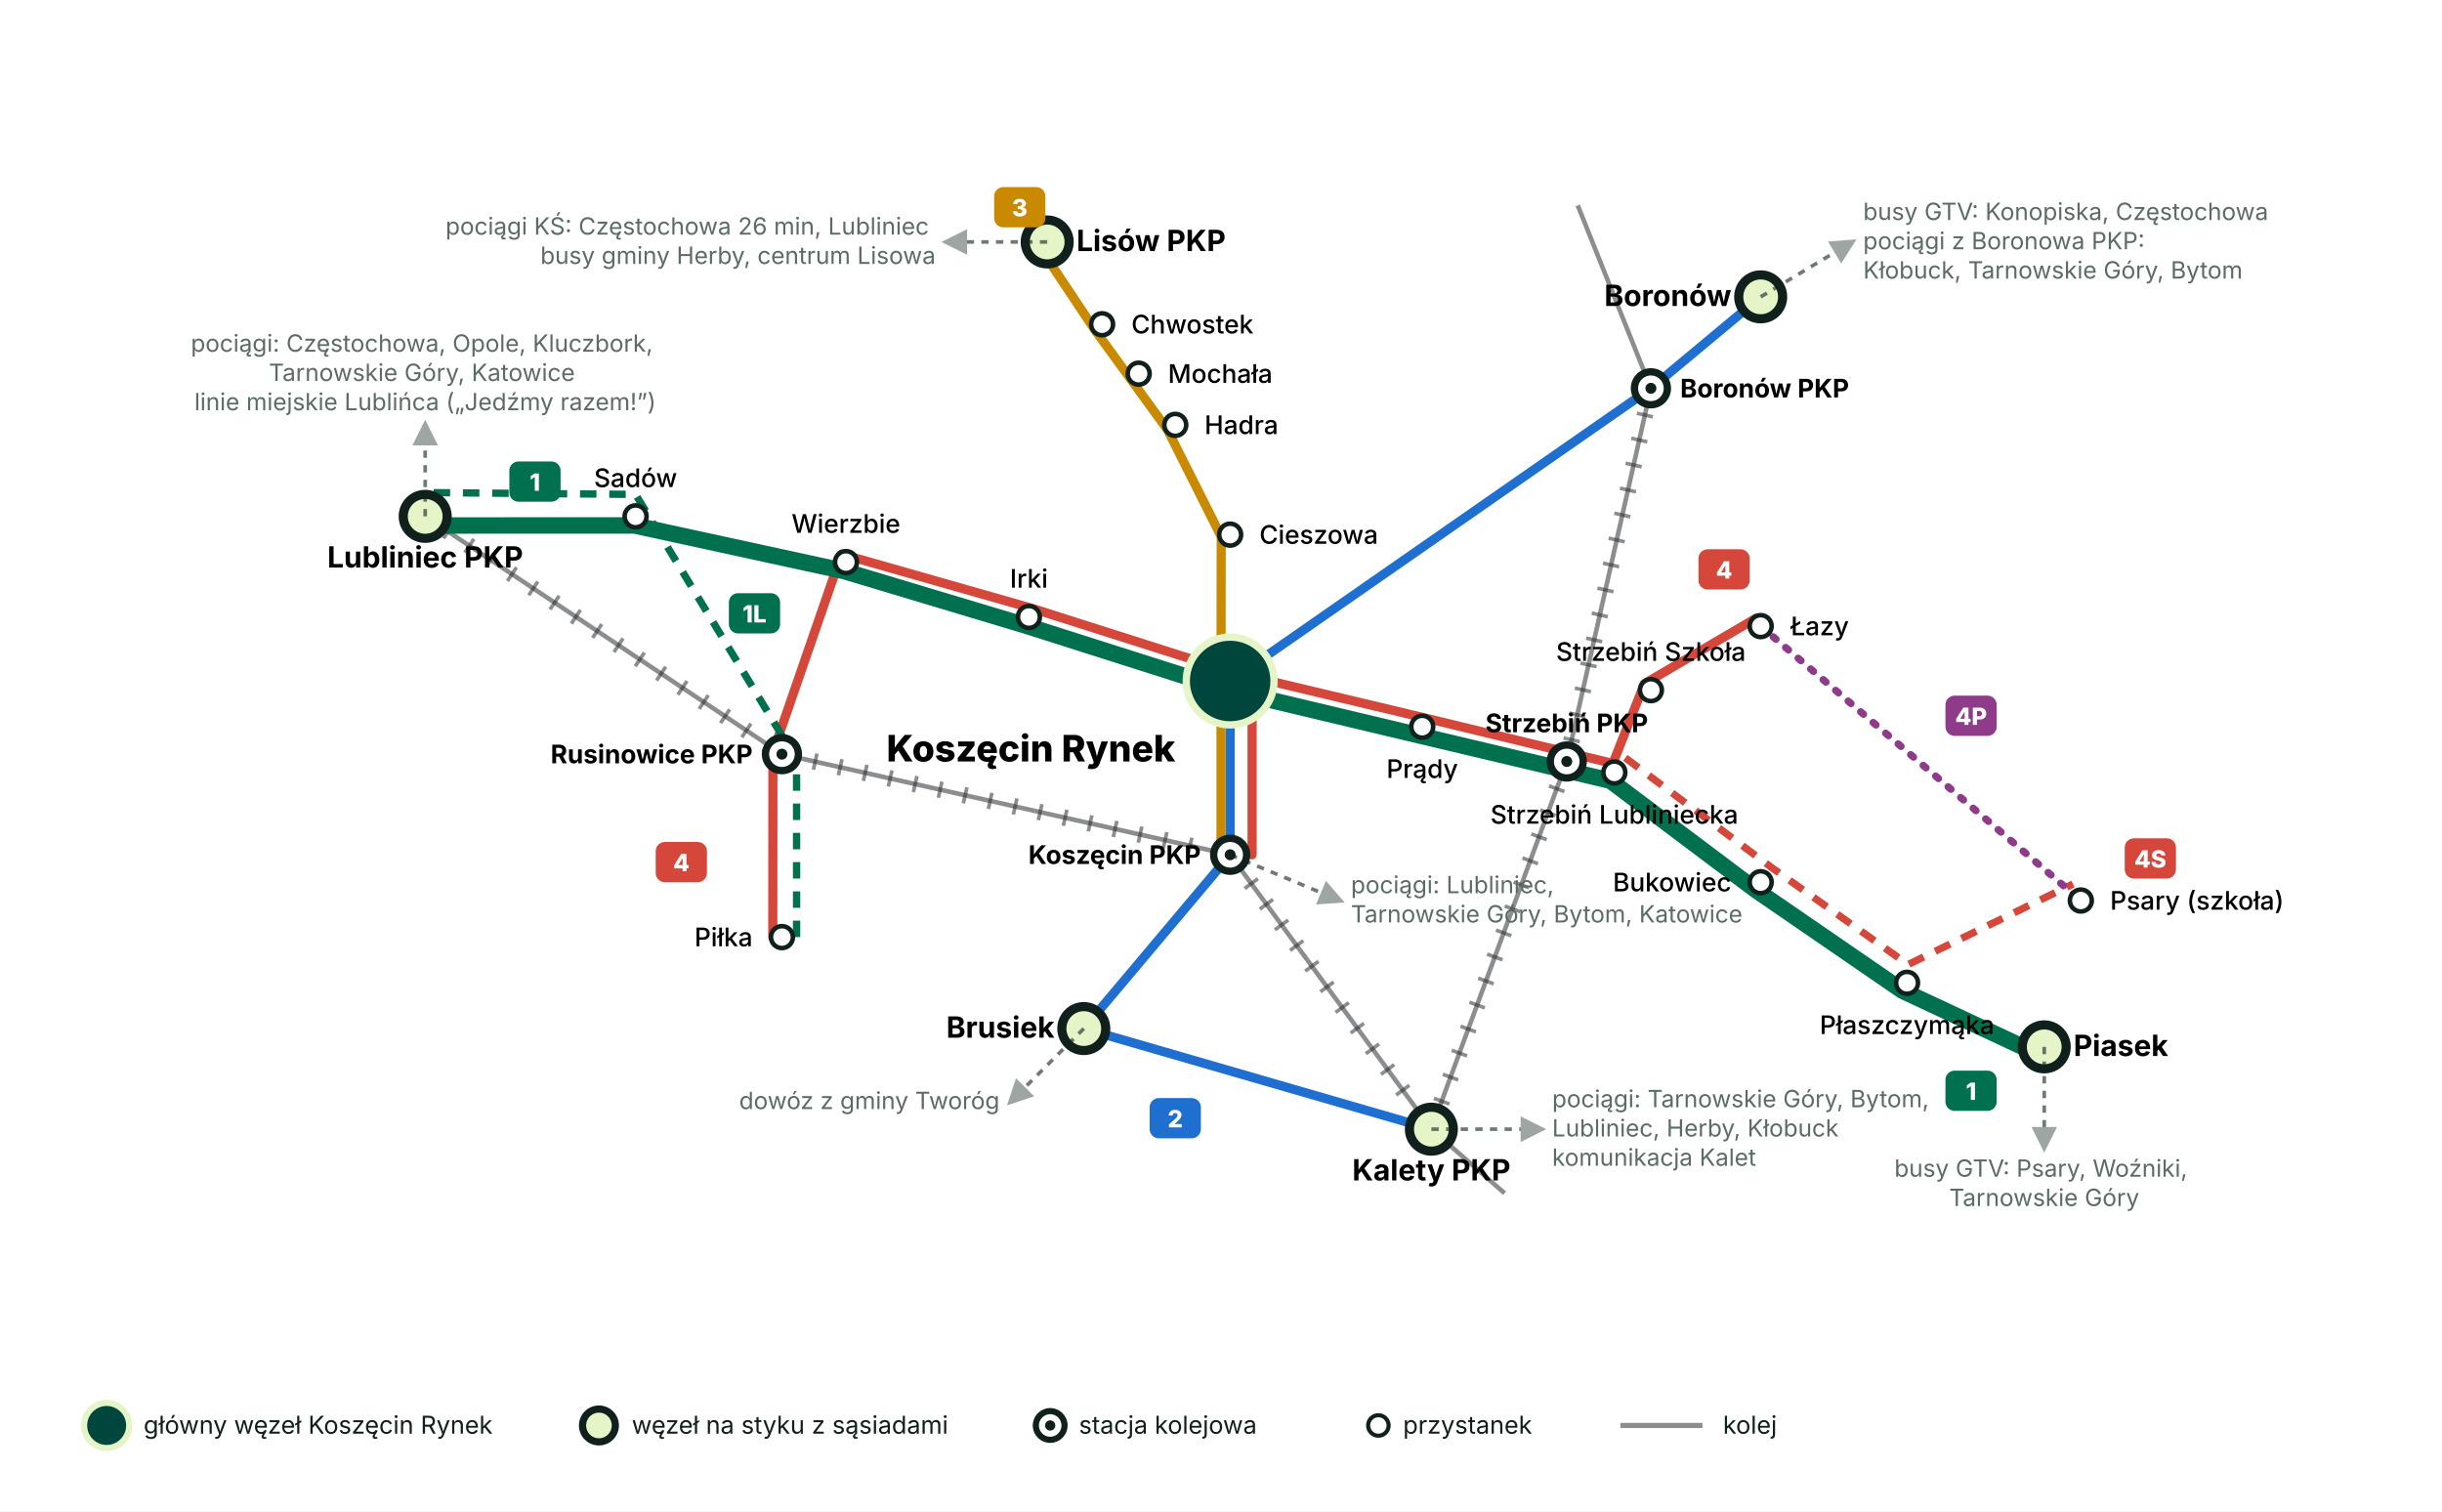
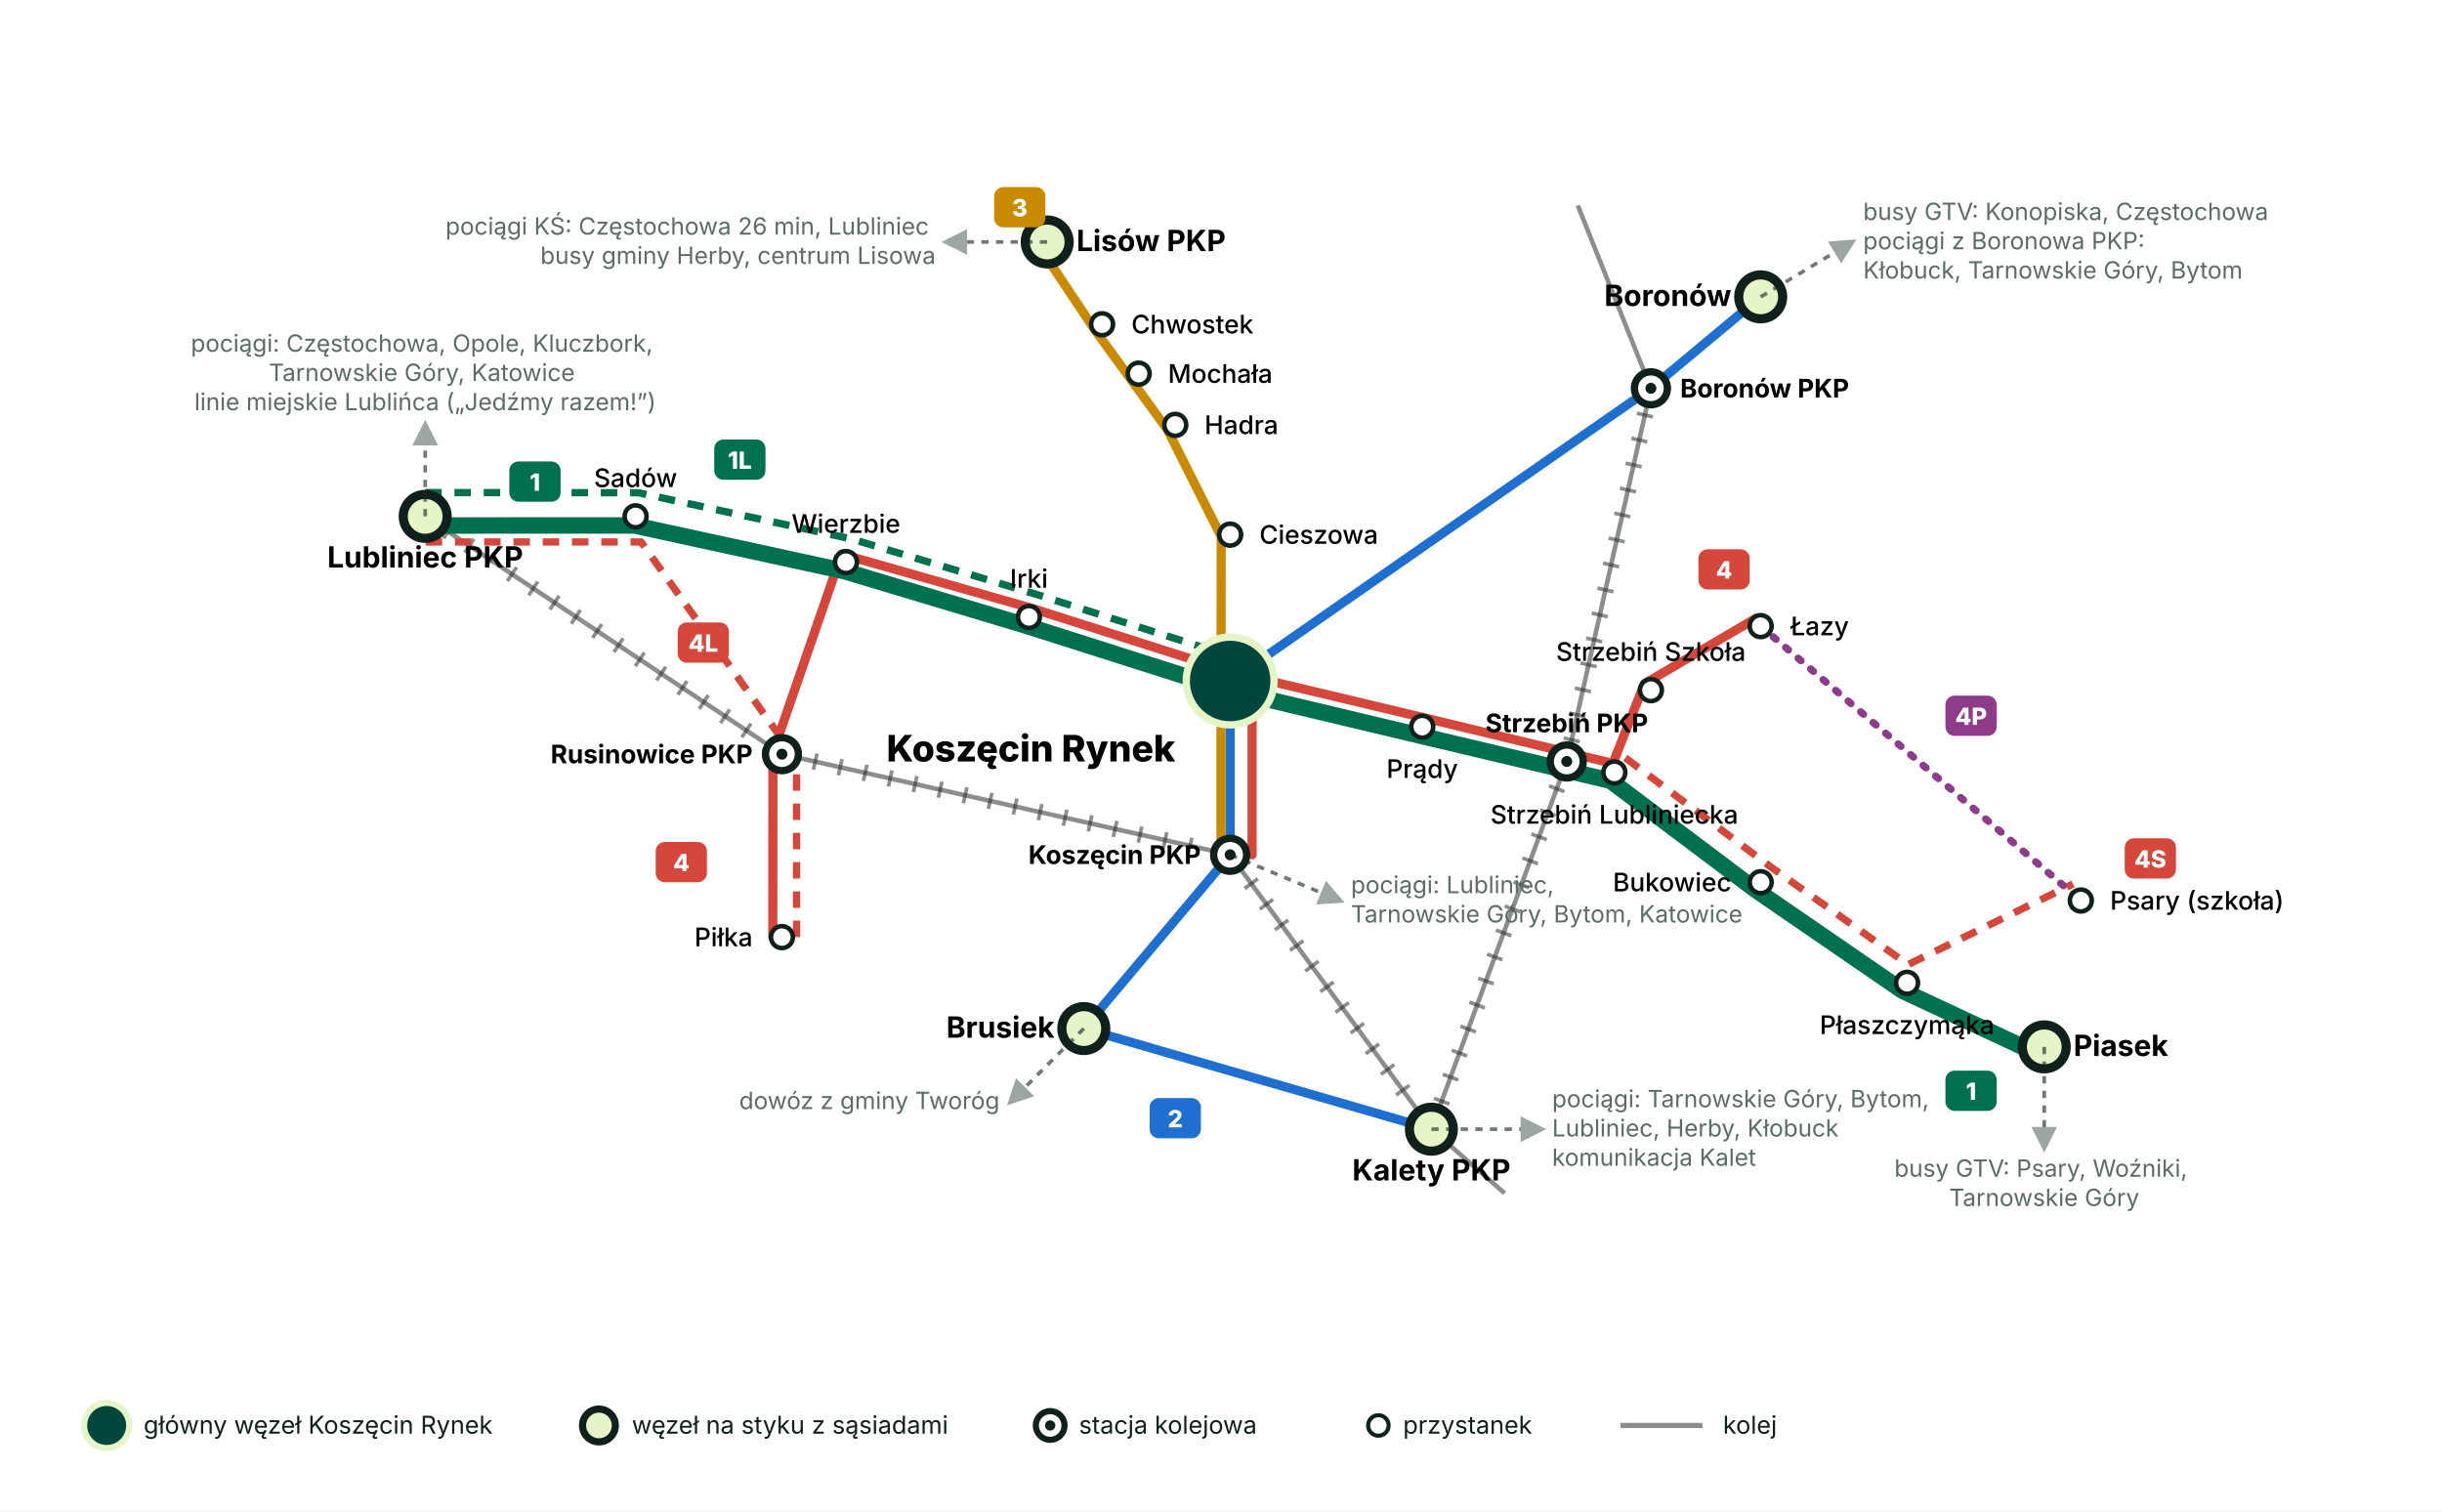
<svg xmlns="http://www.w3.org/2000/svg" viewBox="0 105 1190.55 736.89" preserveAspectRatio="xMidYMid meet">
  <rect width="1190.55" height="841.89" fill="#fff" />
  <text x="40" y="62" font-family="Inter, system-ui, Segoe UI, Roboto, sans-serif" font-weight="800" font-size="28" fill="#10201c">Schemat linii – węzeł Koszęcin Rynek</text>
  <text x="40" y="88" font-family="Inter, system-ui, Segoe UI, Roboto, sans-serif" font-size="13" fill="#5b6b66">Schemat, nie mapa w skali. Gruba linia: co godzinę, cienka: co 2 godziny, przerywana: propozycje. Strzałki: dokąd można jechać dalej z końców linii.</text>
  <svg x="20" y="110" width="1150.55" height="671.89" viewBox="-150 -10 1290 600">
    <style>text{font-family:Inter}</style>
    <defs>
      <marker id="ar" viewBox="0 0 10 10" refX="8" refY="5" markerWidth="7" markerHeight="7" orient="auto-start-reverse">
        <path d="M0,0L10,5L0,10z" fill="#5b6b66" />
      </marker>
    </defs>
    <polyline points="60,190 255,320 500,375 610,525" fill="none" stroke="#2b2f33" stroke-width="2.5" opacity=".55" />
    <polyline points="60,190 255,320 500,375 610,525" fill="none" stroke="#2b2f33" stroke-width="9" stroke-dasharray="2 12" opacity=".55" />
    <polyline points="730,120 684,324 610,525" fill="none" stroke="#2b2f33" stroke-width="2.5" opacity=".55" />
    <polyline points="730,120 684,324 610,525" fill="none" stroke="#2b2f33" stroke-width="9" stroke-dasharray="2 12" opacity=".55" />
    <polyline points="610,525 650,560" stroke="#2b2f33" stroke-width="2.5" opacity=".55" />
    <polyline points="730,120 690,20" stroke="#2b2f33" stroke-width="2.5" opacity=".55" />
    <polyline points="787.481,245.681 726.464,281.464 709.21,325.063 606.158,300.136 501.344,275.184 391.478,240.224 287.572,210.629 250.071,319.159 250,420" fill="none" stroke="#d4473a" stroke-width="5" stroke-linecap="round" stroke-linejoin="round" />
    <polyline points="942.886,484.531 867.489,449.324 787.082,394.06 707.912,334.543 603.842,309.864 498.656,284.816 388.522,249.776 288.761,219.844 174.46,194.971 60,195" fill="none" stroke="#00704f" stroke-width="9" stroke-linecap="round" stroke-linejoin="round" />
    <polyline points="790,70 730,120 500,280 500,375 420,470 610,525" fill="none" stroke="#1f6fd1" stroke-width="5" stroke-linecap="round" stroke-linejoin="round" />
    <polyline points="395.84,42.774 425.904,87.867 465.729,142.6 495.111,201.048 495,280 495,375" fill="none" stroke="#c98a00" stroke-width="5" stroke-linecap="round" stroke-linejoin="round" />
    <polyline points="512,280 512,375" fill="none" stroke="#d4473a" stroke-width="5" stroke-linecap="round" stroke-linejoin="round" />
-     <polyline points="263,420 263,323 175,178 60,177" fill="none" stroke="#00704f" stroke-width="4" stroke-dasharray="9 7" stroke-linejoin="round" />
+     <polyline points="60,177 176.405,177.076 293.222,202.406 393.844,232.581 503.942,267.612" fill="none" stroke="#00704f" stroke-width="4" stroke-dasharray="9 7" stroke-linejoin="round" />
+     <polyline points="263,420 263,323 178,204 60,204" fill="none" stroke="#d4473a" stroke-width="4" stroke-dasharray="9 7" stroke-linejoin="round" />
    <polyline points="716,322 795.836,381.88 870.57,435.016 960.719,390.963" fill="none" stroke="#d4473a" stroke-width="4" stroke-dasharray="9 7" stroke-linejoin="round" />
    <polyline points="790,250 965,400" fill="none" stroke="#8e3b8a" stroke-width="4" stroke-dasharray="2 7" stroke-linecap="round" stroke-linejoin="round" />
    <circle cx="60" cy="190" r="12" fill="#e6f5c8" stroke="#10201c" stroke-width="5" />
    <text x="60" y="218" text-anchor="middle" font-size="16" font-weight="700">Lubliniec PKP</text>
    <circle cx="175" cy="190" r="6" fill="#ffffff" stroke="#10201c" stroke-width="2.5" />
    <text x="175" y="174" text-anchor="middle" font-size="14" font-weight="500">Sadów</text>
    <circle cx="290" cy="215" r="6" fill="#ffffff" stroke="#10201c" stroke-width="2.5" />
    <text x="290" y="199" text-anchor="middle" font-size="14" font-weight="500">Wierzbie</text>
    <circle cx="390" cy="245" r="6" fill="#ffffff" stroke="#10201c" stroke-width="2.5" />
    <text x="390" y="229" text-anchor="middle" font-size="14" font-weight="500">Irki</text>
    <circle cx="500" cy="280" r="24" fill="#00463c" stroke="#e6f5c8" stroke-width="4" />
    <text x="470" y="324" text-anchor="end" font-size="20" font-weight="800">Koszęcin Rynek</text>
    <circle cx="500" cy="375" r="9" fill="#ffffff" stroke="#10201c" stroke-width="4" />
    <circle cx="500" cy="375" r="3" fill="#10201c" />
    <text x="484" y="380" text-anchor="end" font-size="14" font-weight="700">Koszęcin PKP</text>
    <circle cx="684" cy="324" r="9" fill="#ffffff" stroke="#10201c" stroke-width="4" />
    <circle cx="684" cy="324" r="3" fill="#10201c" />
    <text x="684" y="308" text-anchor="middle" font-size="14" font-weight="700">Strzebiń PKP</text>
    <circle cx="710" cy="330" r="6" fill="#ffffff" stroke="#10201c" stroke-width="2.5" />
    <text x="710" y="358" text-anchor="middle" font-size="14" font-weight="500">Strzebiń Lubliniecka</text>
    <circle cx="730" cy="285" r="6" fill="#ffffff" stroke="#10201c" stroke-width="2.5" />
    <text x="730" y="269" text-anchor="middle" font-size="14" font-weight="500">Strzebiń Szkoła</text>
    <circle cx="605" cy="305" r="6" fill="#ffffff" stroke="#10201c" stroke-width="2.5" />
    <text x="605" y="333" text-anchor="middle" font-size="14" font-weight="500">Prądy</text>
    <circle cx="965" cy="400" r="6" fill="#ffffff" stroke="#10201c" stroke-width="2.5" />
    <text x="981" y="405" text-anchor="start" font-size="14" font-weight="500">Psary (szkoła)</text>
    <circle cx="790" cy="250" r="6" fill="#ffffff" stroke="#10201c" stroke-width="2.5" />
    <text x="806" y="255" text-anchor="start" font-size="14" font-weight="500">Łazy</text>
    <circle cx="790" cy="390" r="6" fill="#ffffff" stroke="#10201c" stroke-width="2.5" />
    <text x="774" y="395" text-anchor="end" font-size="14" font-weight="500">Bukowiec</text>
    <circle cx="870" cy="445" r="6" fill="#ffffff" stroke="#10201c" stroke-width="2.5" />
    <text x="870" y="473" text-anchor="middle" font-size="14" font-weight="500">Płaszczymąka</text>
    <circle cx="945" cy="480" r="12" fill="#e6f5c8" stroke="#10201c" stroke-width="5" />
    <text x="961" y="485" text-anchor="start" font-size="16" font-weight="700">Piasek</text>
    <circle cx="790" cy="70" r="12" fill="#e6f5c8" stroke="#10201c" stroke-width="5" />
    <text x="774" y="75" text-anchor="end" font-size="16" font-weight="700">Boronów</text>
    <circle cx="730" cy="120" r="9" fill="#ffffff" stroke="#10201c" stroke-width="4" />
    <circle cx="730" cy="120" r="3" fill="#10201c" />
    <text x="746" y="125" text-anchor="start" font-size="14" font-weight="700">Boronów PKP</text>
    <circle cx="400" cy="40" r="12" fill="#e6f5c8" stroke="#10201c" stroke-width="5" />
    <text x="416" y="45" text-anchor="start" font-size="16" font-weight="700">Lisów PKP</text>
    <circle cx="430" cy="85" r="6" fill="#ffffff" stroke="#10201c" stroke-width="2.5" />
    <text x="446" y="90" text-anchor="start" font-size="14" font-weight="500">Chwostek</text>
    <circle cx="450" cy="112" r="6" fill="#ffffff" stroke="#10201c" stroke-width="2.5" />
    <text x="466" y="117" text-anchor="start" font-size="14" font-weight="500">Mochała</text>
    <circle cx="470" cy="140" r="6" fill="#ffffff" stroke="#10201c" stroke-width="2.5" />
    <text x="486" y="145" text-anchor="start" font-size="14" font-weight="500">Hadra</text>
    <circle cx="500" cy="200" r="6" fill="#ffffff" stroke="#10201c" stroke-width="2.5" />
    <text x="516" y="205" text-anchor="start" font-size="14" font-weight="500">Cieszowa</text>
    <circle cx="420" cy="470" r="12" fill="#e6f5c8" stroke="#10201c" stroke-width="5" />
    <text x="404" y="475" text-anchor="end" font-size="16" font-weight="700">Brusiek</text>
    <circle cx="610" cy="525" r="12" fill="#e6f5c8" stroke="#10201c" stroke-width="5" />
    <text x="610" y="553" text-anchor="middle" font-size="16" font-weight="700">Kalety PKP</text>
    <circle cx="255" cy="320" r="9" fill="#ffffff" stroke="#10201c" stroke-width="4" />
    <circle cx="255" cy="320" r="3" fill="#10201c" />
    <text x="239" y="325" text-anchor="end" font-size="14" font-weight="700">Rusinowice PKP</text>
    <circle cx="255" cy="420" r="6" fill="#ffffff" stroke="#10201c" stroke-width="2.5" />
    <text x="239" y="425" text-anchor="end" font-size="14" font-weight="500">Piłka</text>
    <line x1="60" y1="190" x2="60" y2="140" stroke="#10201c" stroke-width="2" stroke-dasharray="4 4" opacity=".6" marker-end="url(#ar)" />
    <text x="60" y="100" text-anchor="middle" font-size="13" fill="#5b6b66">
      <tspan x="60" dy="0">pociągi: Częstochowa, Opole, Kluczbork,</tspan>
      <tspan x="60" dy="16">Tarnowskie Góry, Katowice</tspan>
      <tspan x="60" dy="16">linie miejskie Lublińca („Jedźmy razem!”)</tspan>
    </text>
    <line x1="400" y1="40" x2="345" y2="40" stroke="#10201c" stroke-width="2" stroke-dasharray="4 4" opacity=".6" marker-end="url(#ar)" />
    <text x="339" y="36" text-anchor="end" font-size="13" fill="#5b6b66">
      <tspan x="339" dy="0">pociągi KŚ: Częstochowa 26 min, Lubliniec</tspan>
      <tspan x="339" dy="16">busy gminy Herby, centrum Lisowa</tspan>
    </text>
    <line x1="790" y1="70" x2="840" y2="40" stroke="#10201c" stroke-width="2" stroke-dasharray="4 4" opacity=".6" marker-end="url(#ar)" />
    <text x="846" y="28" text-anchor="start" font-size="13" fill="#5b6b66">
      <tspan x="846" dy="0">busy GTV: Konopiska, Częstochowa</tspan>
      <tspan x="846" dy="16">pociągi z Boronowa PKP:</tspan>
      <tspan x="846" dy="16">Kłobuck, Tarnowskie Góry, Bytom</tspan>
    </text>
    <line x1="945" y1="480" x2="945" y2="535" stroke="#10201c" stroke-width="2" stroke-dasharray="4 4" opacity=".6" marker-end="url(#ar)" />
    <text x="945" y="551" text-anchor="middle" font-size="13" fill="#5b6b66">
      <tspan x="945" dy="0">busy GTV: Psary, Woźniki,</tspan>
      <tspan x="945" dy="16">Tarnowskie Góry</tspan>
    </text>
    <line x1="610" y1="525" x2="670" y2="525" stroke="#10201c" stroke-width="2" stroke-dasharray="4 4" opacity=".6" marker-end="url(#ar)" />
    <text x="676" y="513" text-anchor="start" font-size="13" fill="#5b6b66">
      <tspan x="676" dy="0">pociągi: Tarnowskie Góry, Bytom,</tspan>
      <tspan x="676" dy="16">Lubliniec, Herby, Kłobuck</tspan>
      <tspan x="676" dy="16">komunikacja Kalet</tspan>
    </text>
    <line x1="420" y1="470" x2="380" y2="510" stroke="#10201c" stroke-width="2" stroke-dasharray="4 4" opacity=".6" marker-end="url(#ar)" />
    <text x="374" y="514" text-anchor="end" font-size="13" fill="#5b6b66">
      <tspan x="374" dy="0">dowóz z gminy Tworóg</tspan>
    </text>
    <line x1="500" y1="375" x2="560" y2="400" stroke="#10201c" stroke-width="2" stroke-dasharray="4 4" opacity=".6" marker-end="url(#ar)" />
    <text x="566" y="396" text-anchor="start" font-size="13" fill="#5b6b66">
      <tspan x="566" dy="0">pociągi: Lubliniec,</tspan>
      <tspan x="566" dy="16">Tarnowskie Góry, Bytom, Katowice</tspan>
    </text>
    <rect x="106" y="160" width="28" height="22" rx="5" fill="#00704f" />
    <text x="120" y="176" text-anchor="middle" font-size="13" font-weight="800" fill="#fff" stroke="none">1</text>
    <rect x="186" y="368" width="28" height="22" rx="5" fill="#d4473a" />
    <text x="200" y="384" text-anchor="middle" font-size="13" font-weight="800" fill="#fff" stroke="none">4</text>
    <rect x="891" y="493" width="28" height="22" rx="5" fill="#00704f" />
    <text x="905" y="509" text-anchor="middle" font-size="13" font-weight="800" fill="#fff" stroke="none">1</text>
    <rect x="456" y="508" width="28" height="22" rx="5" fill="#1f6fd1" />
    <text x="470" y="524" text-anchor="middle" font-size="13" font-weight="800" fill="#fff" stroke="none">2</text>
    <rect x="371" y="10" width="28" height="22" rx="5" fill="#c98a00" />
    <text x="385" y="26" text-anchor="middle" font-size="13" font-weight="800" fill="#fff" stroke="none">3</text>
    <rect x="756" y="208" width="28" height="22" rx="5" fill="#d4473a" />
    <text x="770" y="224" text-anchor="middle" font-size="13" font-weight="800" fill="#fff" stroke="none">4</text>
    <rect x="989" y="366" width="28" height="22" rx="5" fill="#d4473a" />
    <text x="1003" y="382" text-anchor="middle" font-size="13" font-weight="800" fill="#fff" stroke="none">4S</text>
-     <rect x="226" y="232" width="28" height="22" rx="5" fill="#00704f" />
-     <text x="240" y="248" text-anchor="middle" font-size="13" font-weight="800" fill="#fff" stroke="none">1L</text>
+     <rect x="218" y="148" width="28" height="22" rx="5" fill="#00704f" />
+     <text x="232" y="164" text-anchor="middle" font-size="13" font-weight="800" fill="#fff" stroke="none">1L</text>
+     <rect x="198" y="248" width="28" height="22" rx="5" fill="#d4473a" />
+     <text x="212" y="264" text-anchor="middle" font-size="13" font-weight="800" fill="#fff" stroke="none">4L</text>
    <rect x="891" y="288" width="28" height="22" rx="5" fill="#8e3b8a" />
    <text x="905" y="304" text-anchor="middle" font-size="13" font-weight="800" fill="#fff" stroke="none">4P</text>
  </svg>
  <g font-family="Inter, system-ui, Segoe UI, Roboto, sans-serif" font-size="12" fill="#10201c">
    <circle cx="52" cy="800" r="11" fill="#00463c" stroke="#e6f5c8" stroke-width="3" />
    <text x="70" y="804">główny węzeł Koszęcin Rynek</text>
    <circle cx="292" cy="800" r="8" fill="#e6f5c8" stroke="#10201c" stroke-width="3.5" />
    <text x="308" y="804">węzeł na styku z sąsiadami</text>
    <circle cx="512" cy="800" r="7" fill="#fff" stroke="#10201c" stroke-width="3" />
    <circle cx="512" cy="800" r="2.5" fill="#10201c" />
    <text x="526" y="804">stacja kolejowa</text>
    <circle cx="672" cy="800" r="5" fill="#fff" stroke="#10201c" stroke-width="2" />
    <text x="684" y="804">przystanek</text>
    <line x1="790" y1="800" x2="830" y2="800" stroke="#2b2f33" stroke-width="2.5" opacity=".55" />
    <text x="840" y="804">kolej</text>
  </g>
</svg>
